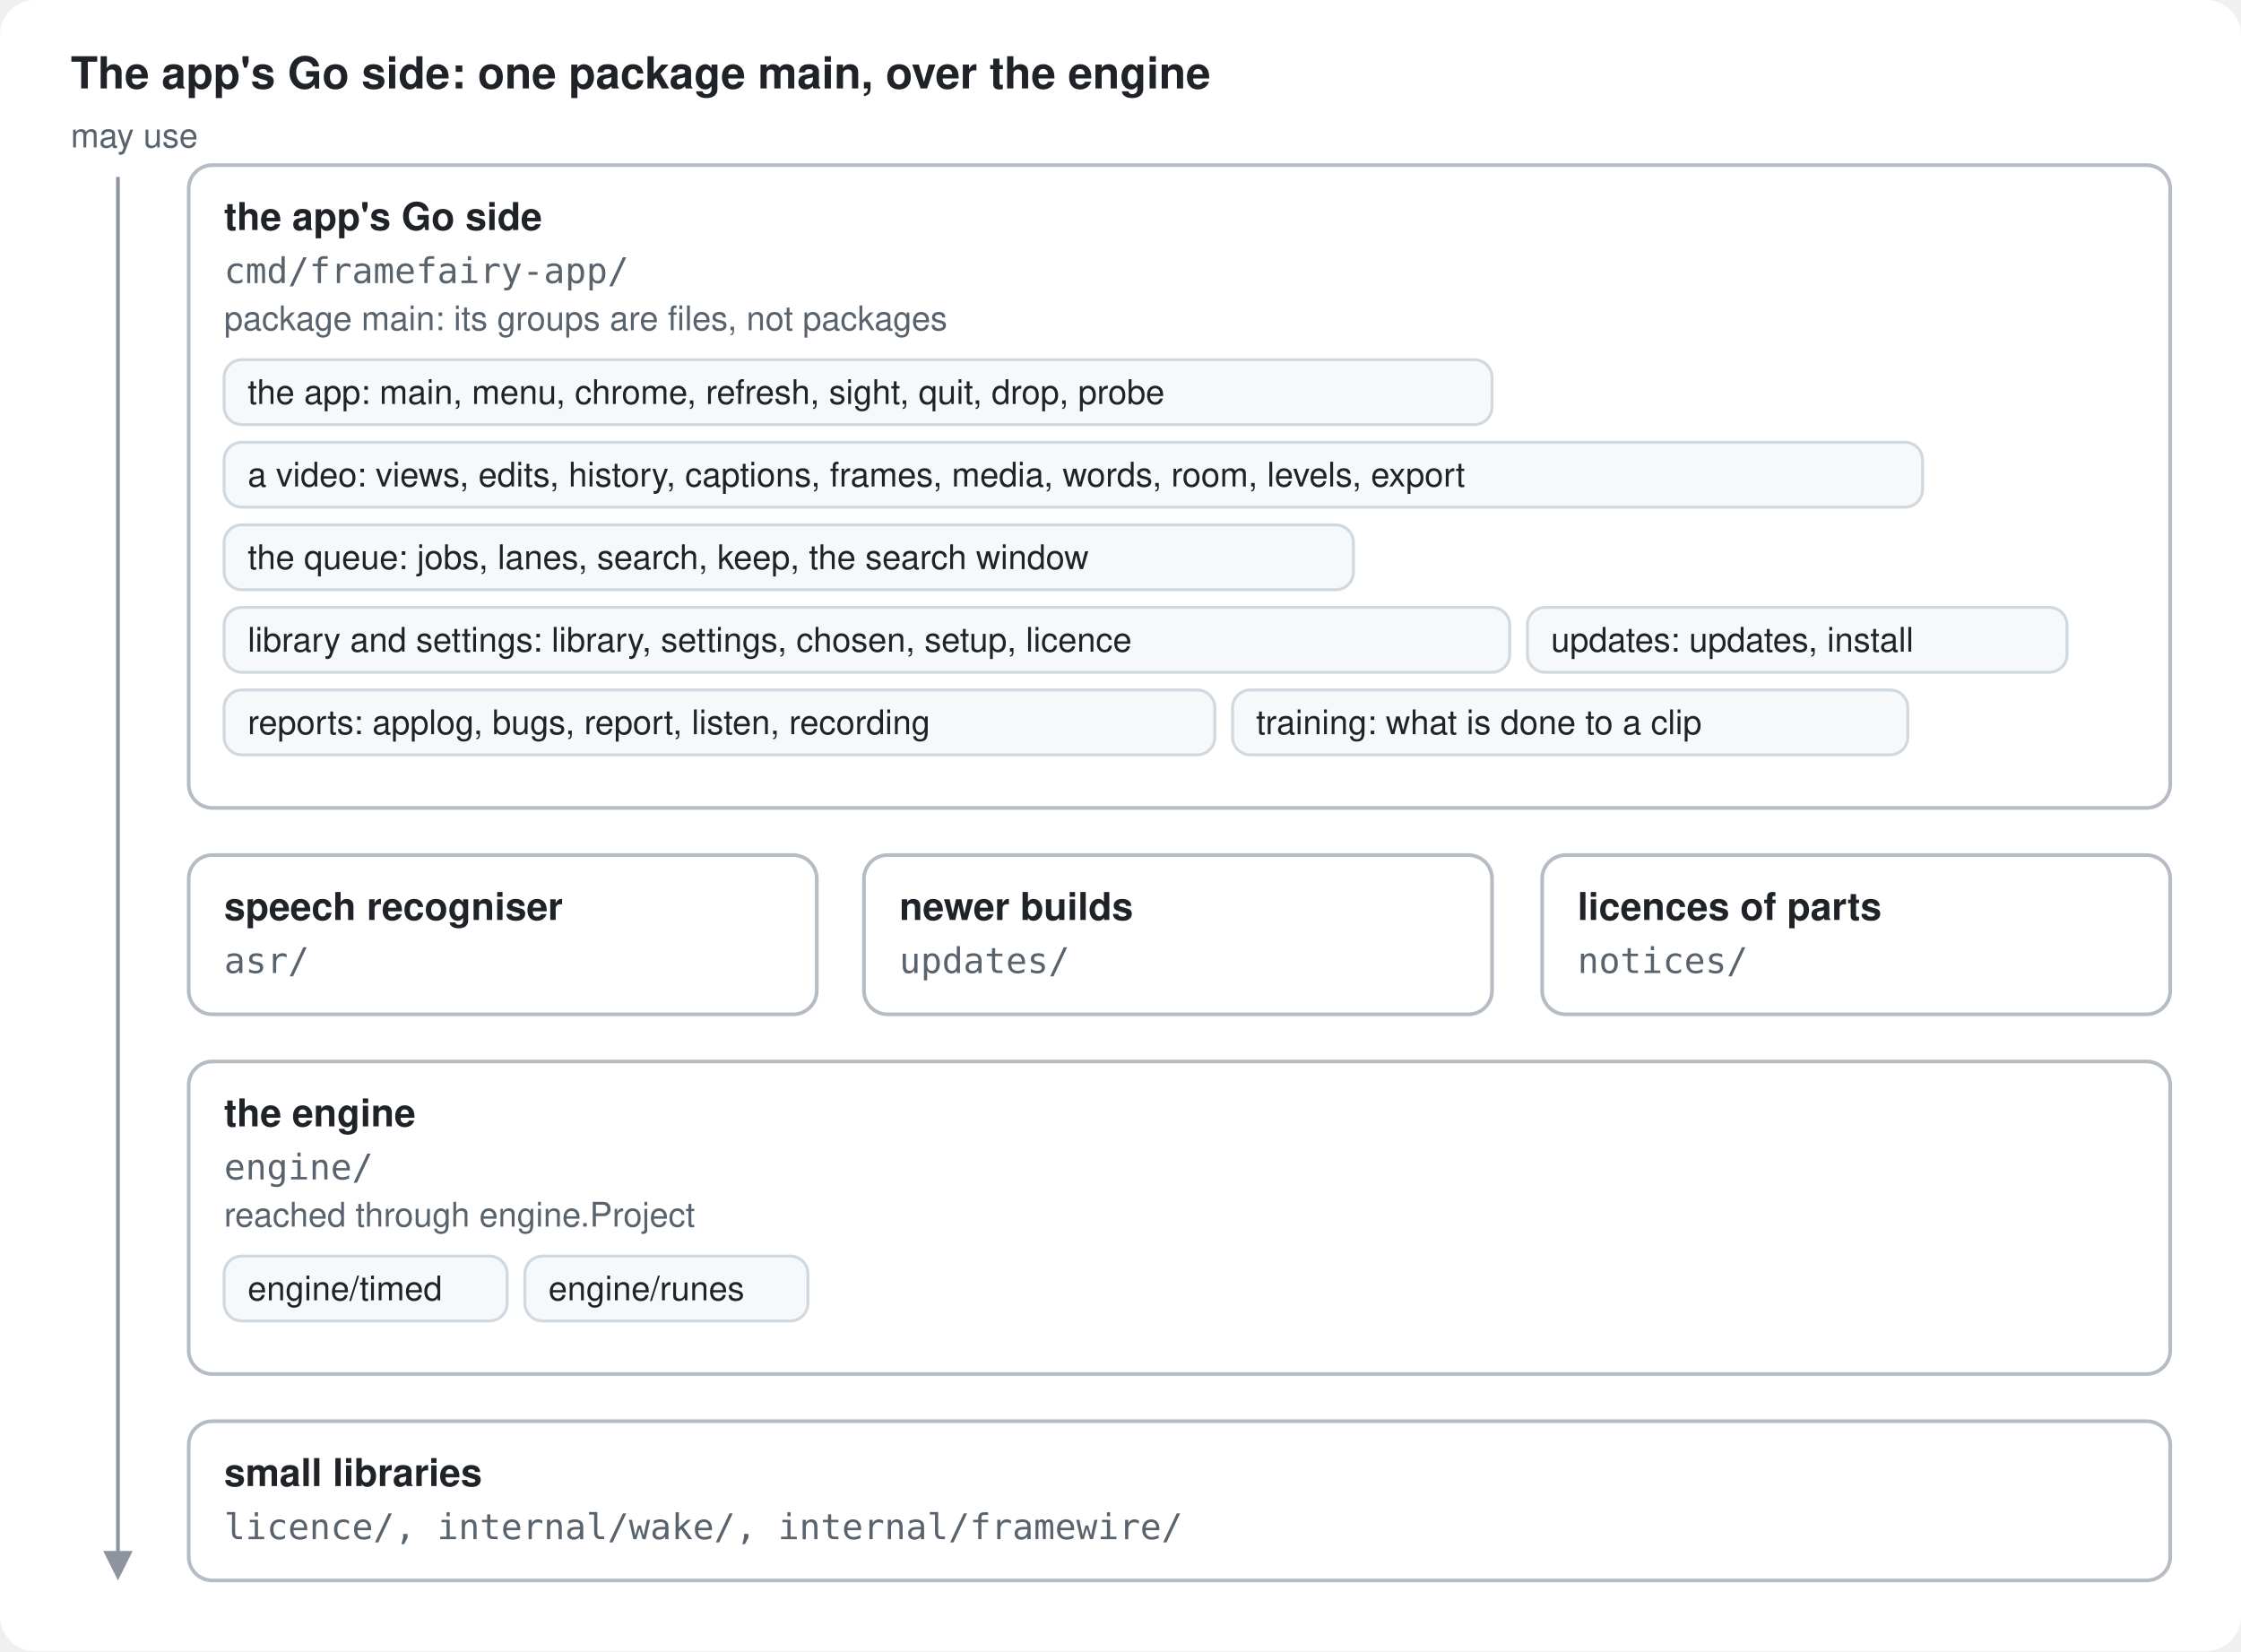
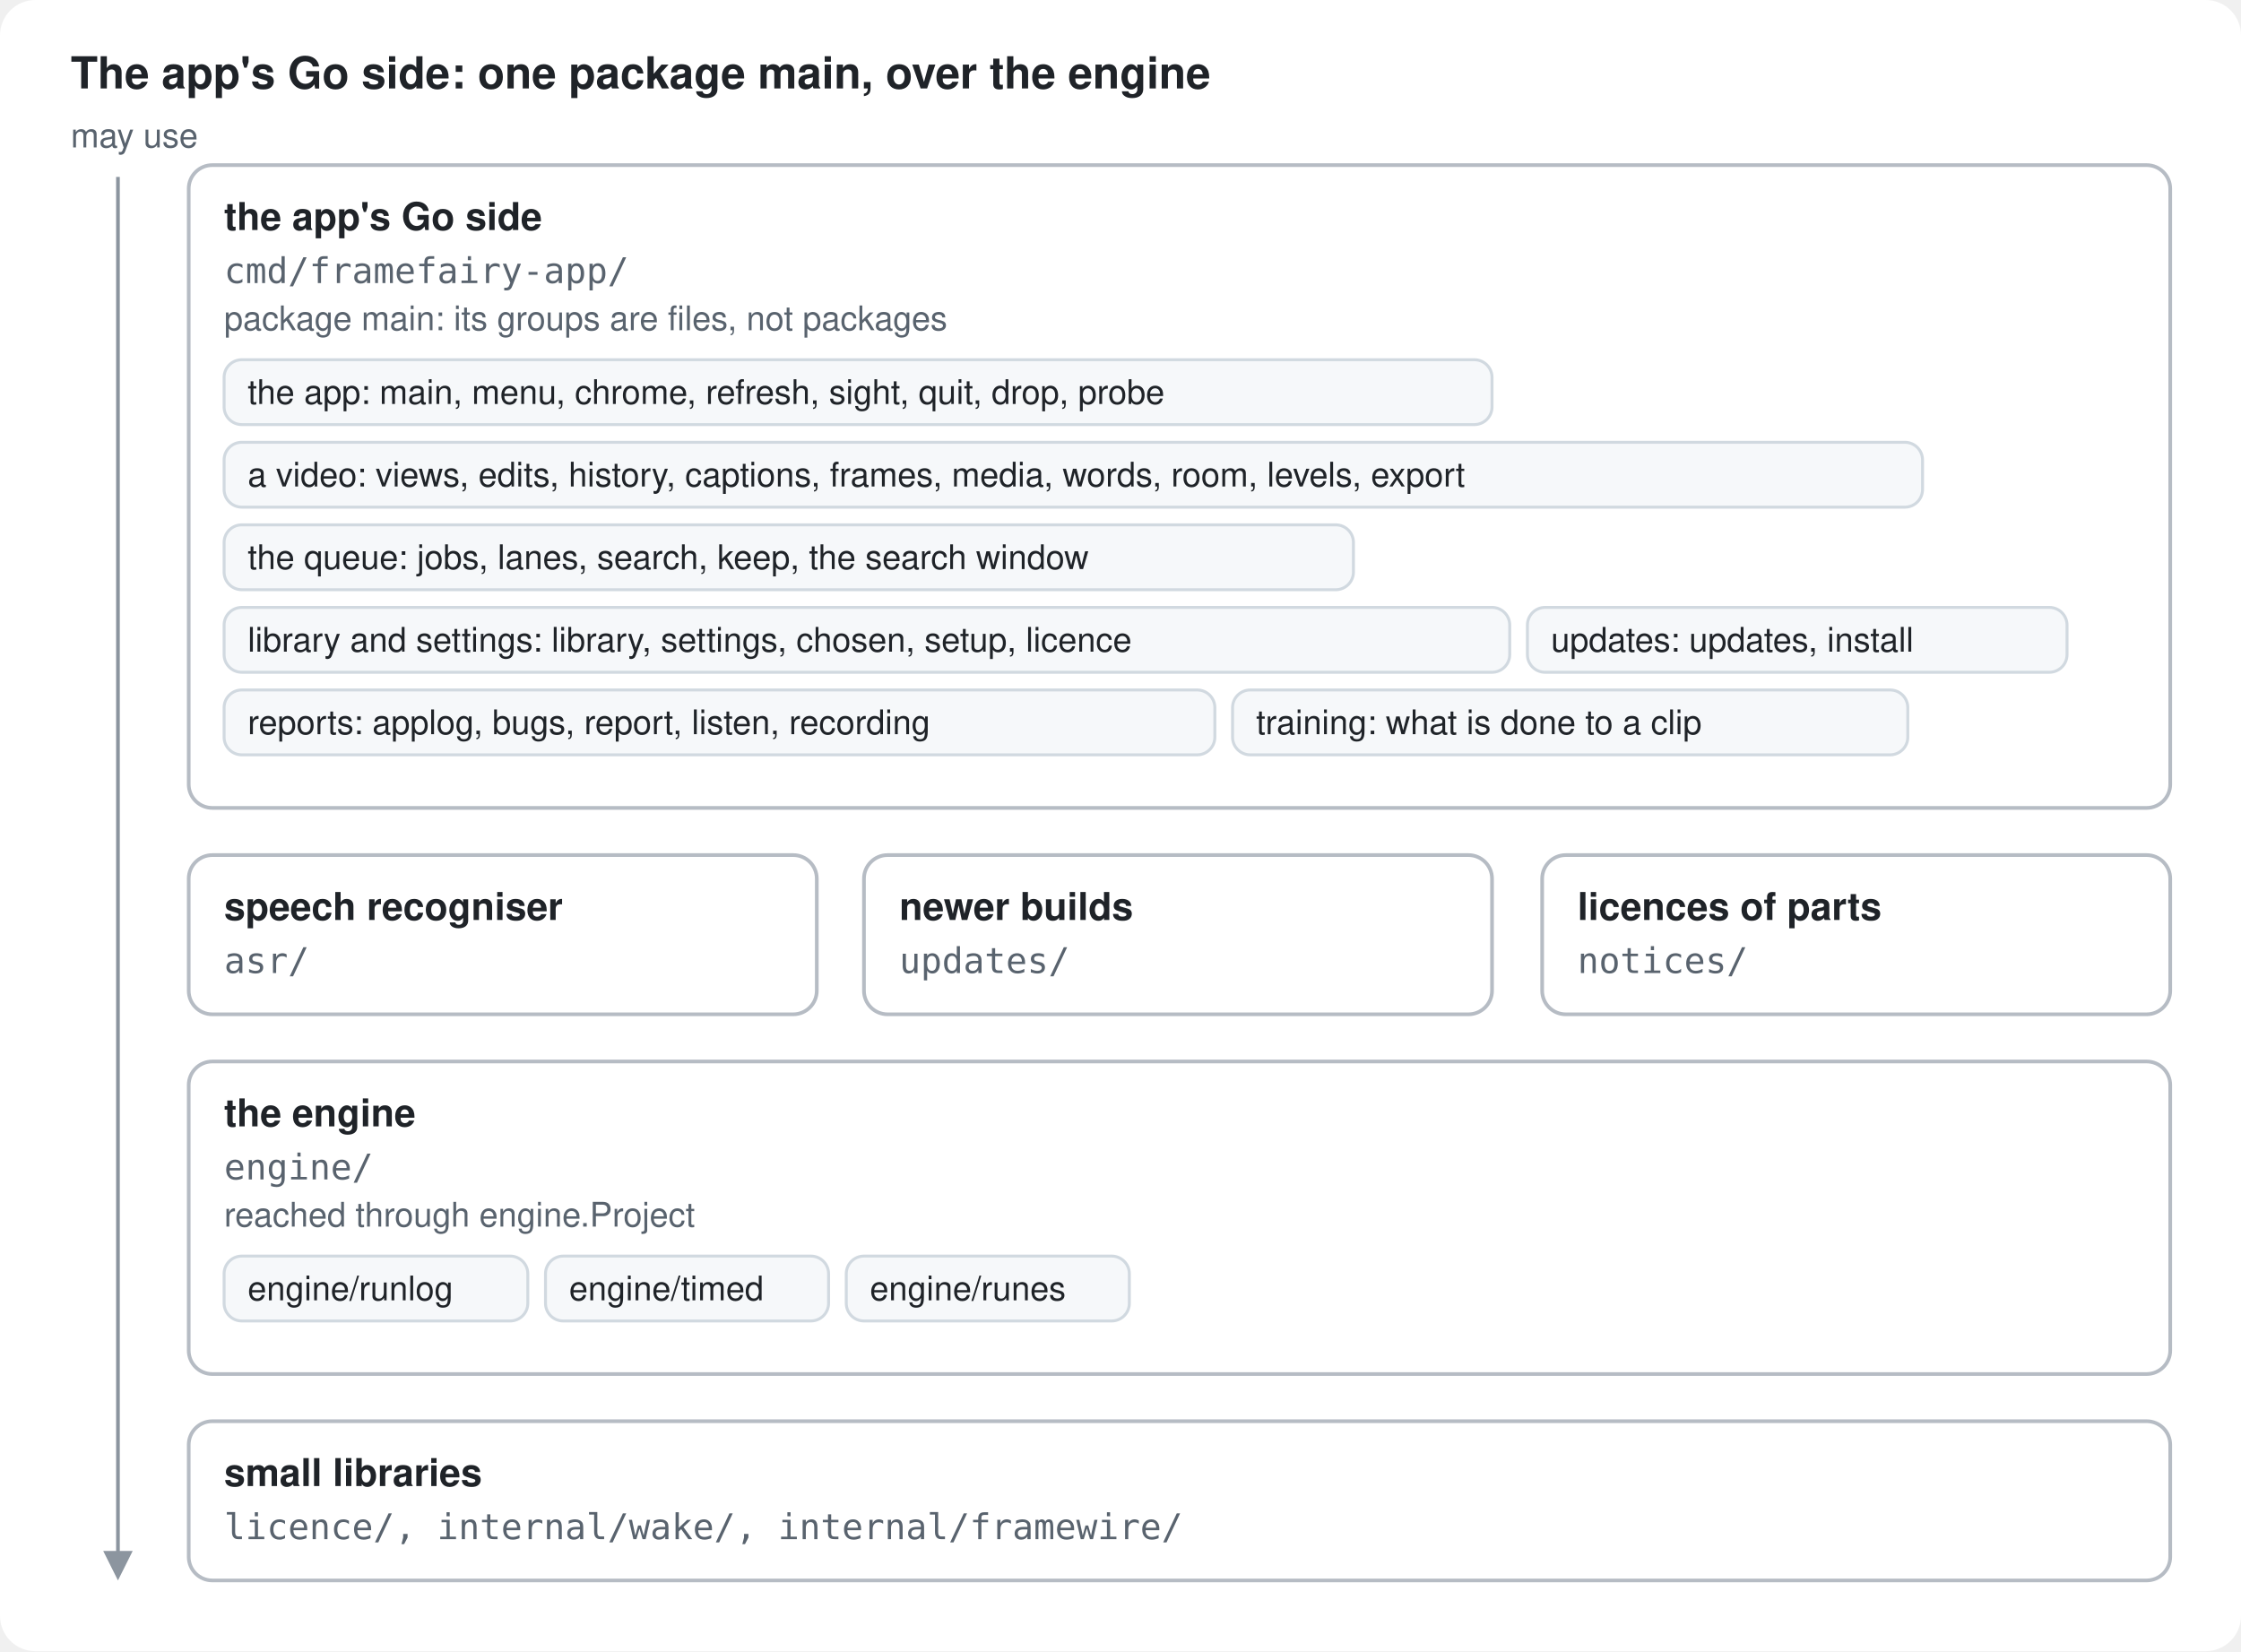
<svg xmlns="http://www.w3.org/2000/svg" viewBox="0 0 760 560" width="760" height="560" role="img" aria-label="The app's Go side: one package main, over the engine">
  <style>
.t{font:600 15px -apple-system,BlinkMacSystemFont,"Segoe UI",Helvetica,Arial,sans-serif;fill:#1f2328}
.n{font:600 13px -apple-system,BlinkMacSystemFont,"Segoe UI",Helvetica,Arial,sans-serif;fill:#1f2328}
.p{font:12px ui-monospace,SFMono-Regular,Menlo,Consolas,monospace;fill:#59636e}
.q{font:11.5px -apple-system,BlinkMacSystemFont,"Segoe UI",Helvetica,Arial,sans-serif;fill:#59636e}
.c{font:11.5px -apple-system,BlinkMacSystemFont,"Segoe UI",Helvetica,Arial,sans-serif;fill:#1f2328}
.bg{fill:#ffffff}
.box{fill:none;stroke:#b6bcc4;stroke-width:1.25}
.dash{fill:none;stroke:#b6bcc4;stroke-width:1.25;stroke-dasharray:4 4}
.tint{fill:#f1f3f5;stroke:#b6bcc4;stroke-width:1.25}
.chip{fill:#f6f8fa;stroke:#d1d9e0;stroke-width:1}
.ax{stroke:#8c959f;stroke-width:1.25;fill:none}
.ah{fill:#8c959f}
@media (prefers-color-scheme:dark){
.bg{fill:#0d1117}
.t,.n,.c{fill:#f0f6fc}.p,.q{fill:#9198a1}
.box,.dash{stroke:#5d6570}.tint{fill:#1c2128;stroke:#5d6570}
.chip{fill:#212830;stroke:#3d444d}.ax{stroke:#7d8590}.ah{fill:#7d8590}}
</style>
  <rect class="bg" width="760" height="560" rx="12" />
  <text class="t" x="24" y="30">The app's Go side: one package main, over the engine</text>
  <text class="q" x="24" y="50">may use</text>
  <path class="ax" d="M40 60V530" />
  <path class="ah" d="M35 526L40 536L45 526z" />
  <rect class="box" x="64" y="56" width="672" height="218" rx="8" />
  <text class="n" x="76" y="78">the app's Go side</text>
  <text class="p" x="76" y="96">cmd/framefairy-app/</text>
  <text class="q" x="76" y="112">package main: its groups are files, not packages</text>
  <rect class="chip" x="76" y="122" width="430" height="22" rx="6" />
  <text class="c" x="84" y="137">the app: main, menu, chrome, refresh, sight, quit, drop, probe</text>
  <rect class="chip" x="76" y="150" width="576" height="22" rx="6" />
  <text class="c" x="84" y="165">a video: views, edits, history, captions, frames, media, words, room, levels, export</text>
  <rect class="chip" x="76" y="178" width="383" height="22" rx="6" />
  <text class="c" x="84" y="193">the queue: jobs, lanes, search, keep, the search window</text>
  <rect class="chip" x="76" y="206" width="436" height="22" rx="6" />
  <text class="c" x="84" y="221">library and settings: library, settings, chosen, setup, licence</text>
  <rect class="chip" x="518" y="206" width="183" height="22" rx="6" />
  <text class="c" x="526" y="221">updates: updates, install</text>
  <rect class="chip" x="76" y="234" width="336" height="22" rx="6" />
  <text class="c" x="84" y="249">reports: applog, bugs, report, listen, recording</text>
  <rect class="chip" x="418" y="234" width="229" height="22" rx="6" />
  <text class="c" x="426" y="249">training: what is done to a clip</text>
  <rect class="box" x="64" y="290" width="213" height="54" rx="8" />
  <text class="n" x="76" y="312">speech recogniser</text>
  <text class="p" x="76" y="330">asr/</text>
  <rect class="box" x="293" y="290" width="213" height="54" rx="8" />
  <text class="n" x="305" y="312">newer builds</text>
  <text class="p" x="305" y="330">updates/</text>
  <rect class="box" x="523" y="290" width="213" height="54" rx="8" />
  <text class="n" x="535" y="312">licences of parts</text>
  <text class="p" x="535" y="330">notices/</text>
  <rect class="box" x="64" y="360" width="672" height="106" rx="8" />
  <text class="n" x="76" y="382">the engine</text>
  <text class="p" x="76" y="400">engine/</text>
  <text class="q" x="76" y="416">reached through engine.Project</text>
-   <rect class="chip" x="76" y="426" width="96" height="22" rx="6" />
-   <text class="c" x="84" y="441">engine/timed</text>
-   <rect class="chip" x="178" y="426" width="96" height="22" rx="6" />
-   <text class="c" x="186" y="441">engine/runes</text>
+   <rect class="chip" x="76" y="426" width="103" height="22" rx="6" />
+   <text class="c" x="84" y="441">engine/runlog</text>
+   <rect class="chip" x="185" y="426" width="96" height="22" rx="6" />
+   <text class="c" x="193" y="441">engine/timed</text>
+   <rect class="chip" x="287" y="426" width="96" height="22" rx="6" />
+   <text class="c" x="295" y="441">engine/runes</text>
  <rect class="box" x="64" y="482" width="672" height="54" rx="8" />
  <text class="n" x="76" y="504">small libraries</text>
  <text class="p" x="76" y="522">licence/, internal/wake/, internal/framewire/</text>
</svg>
